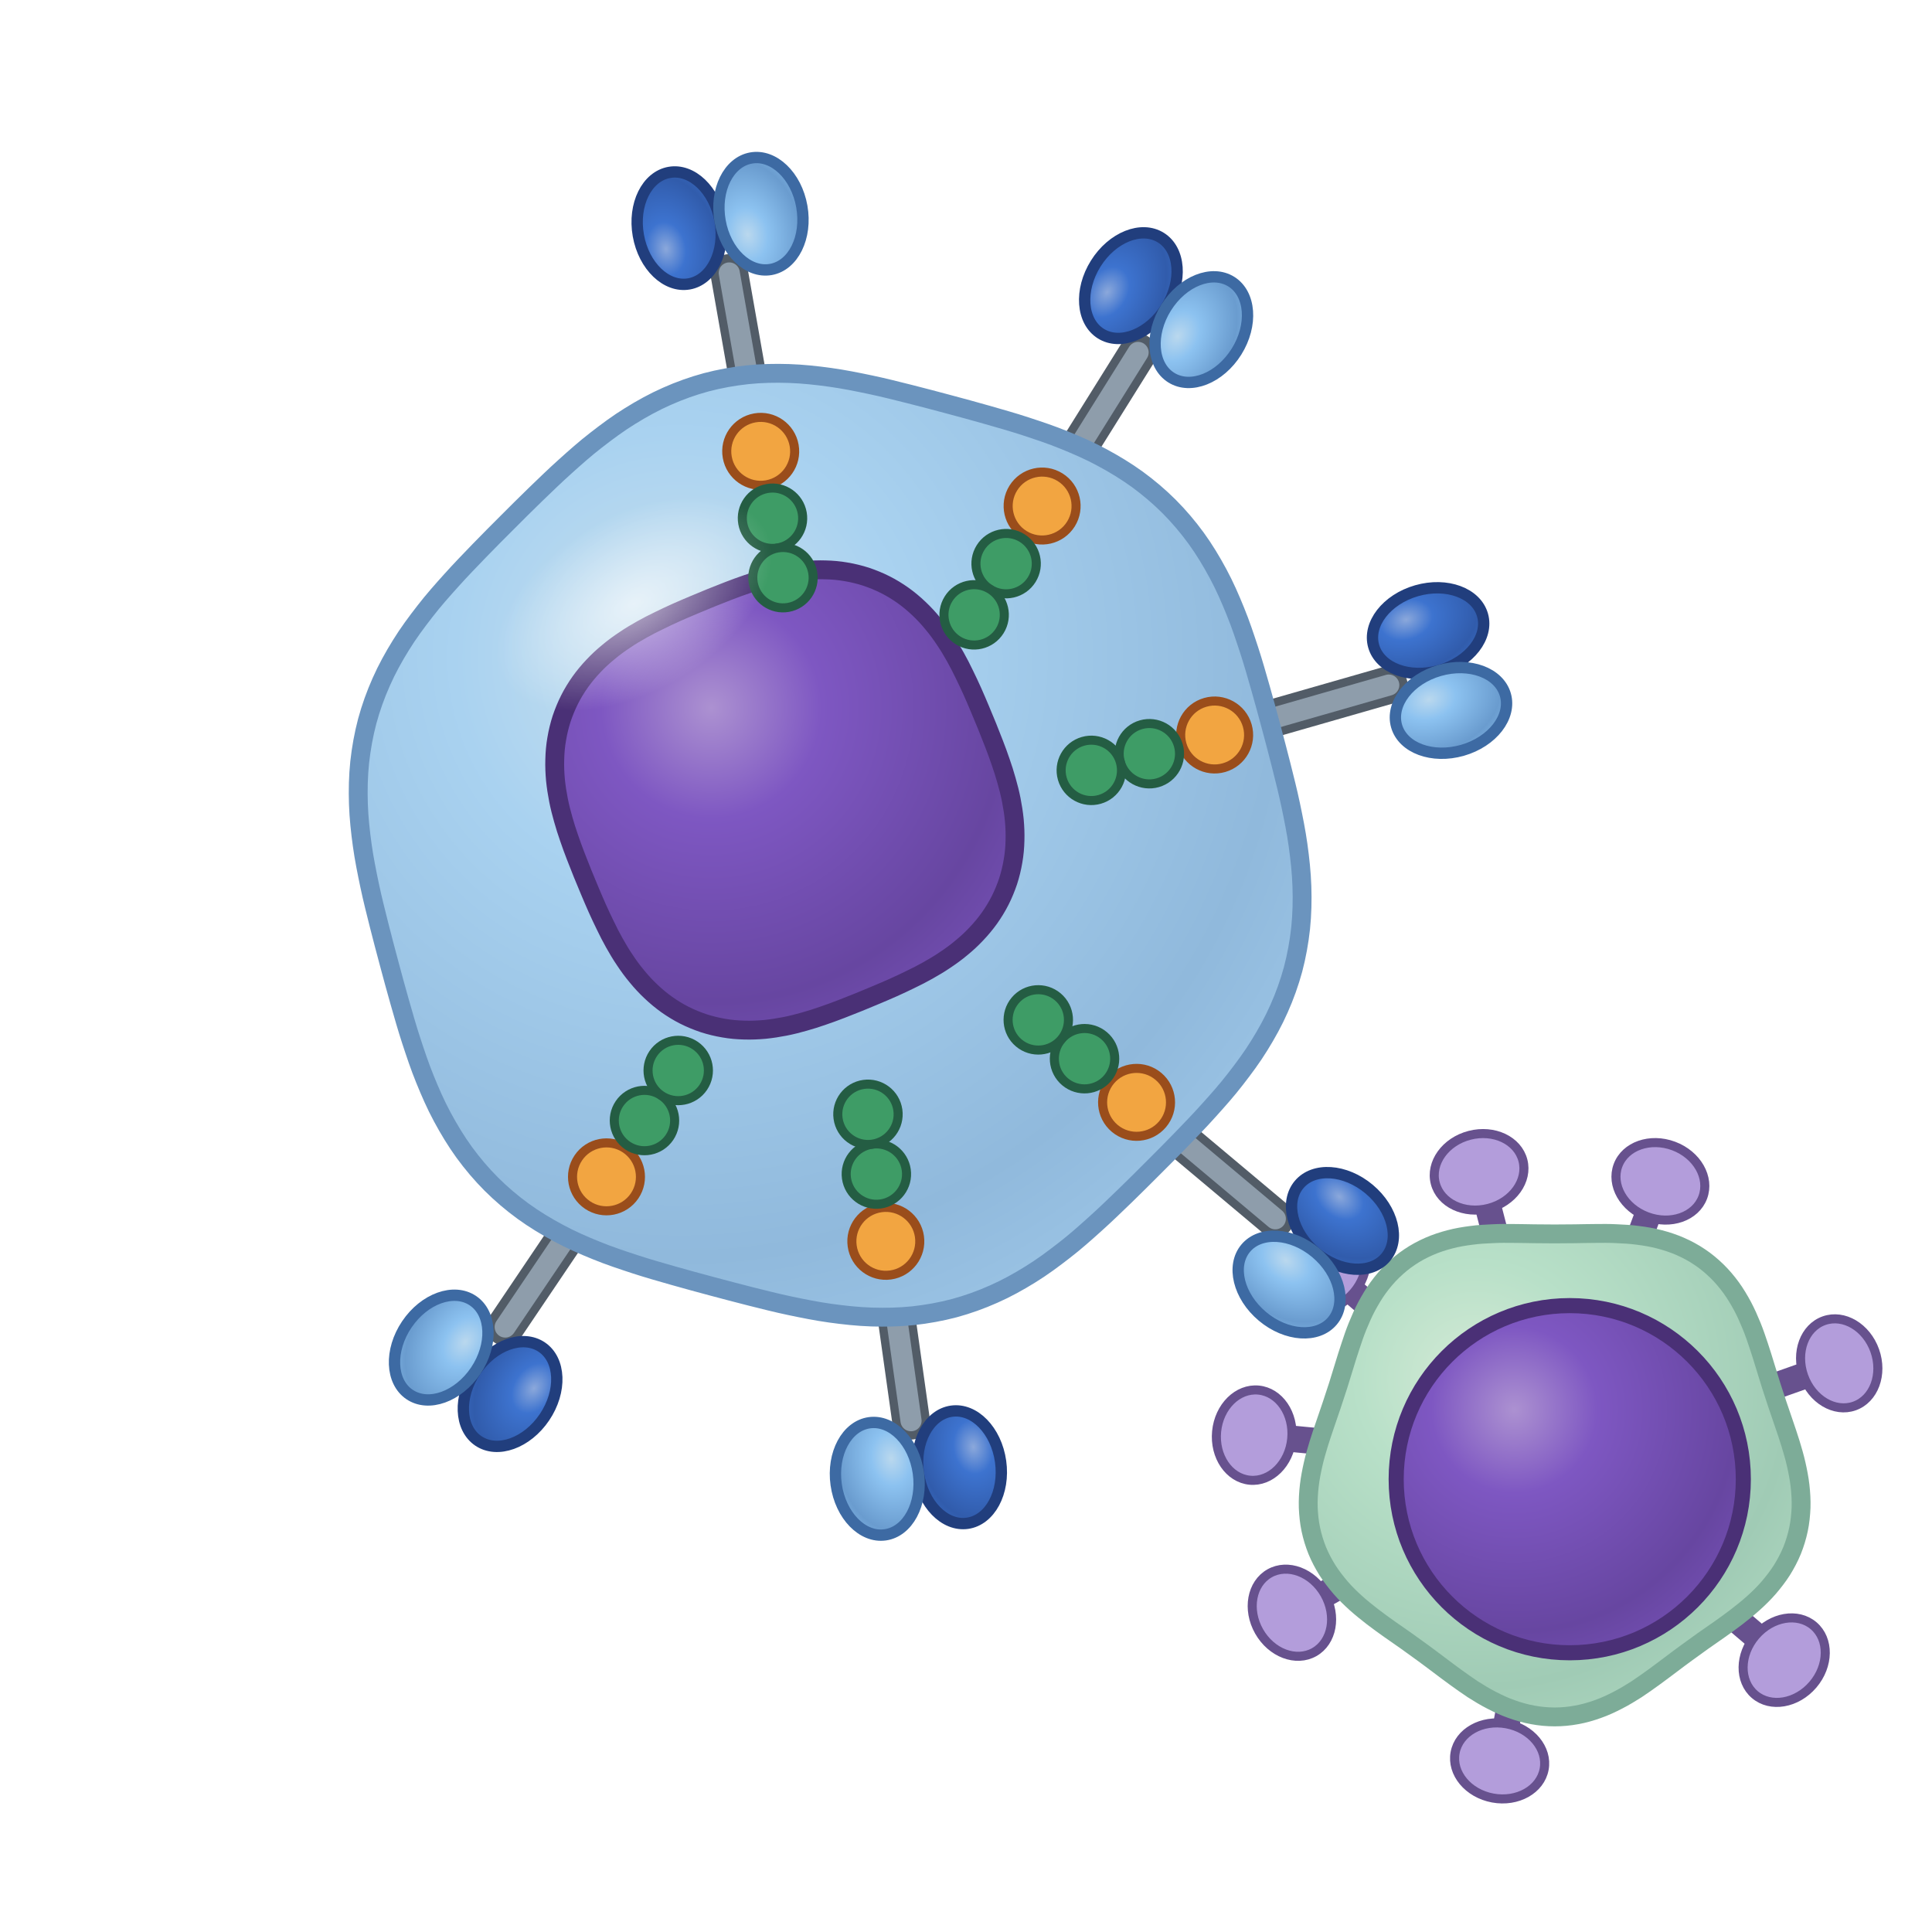
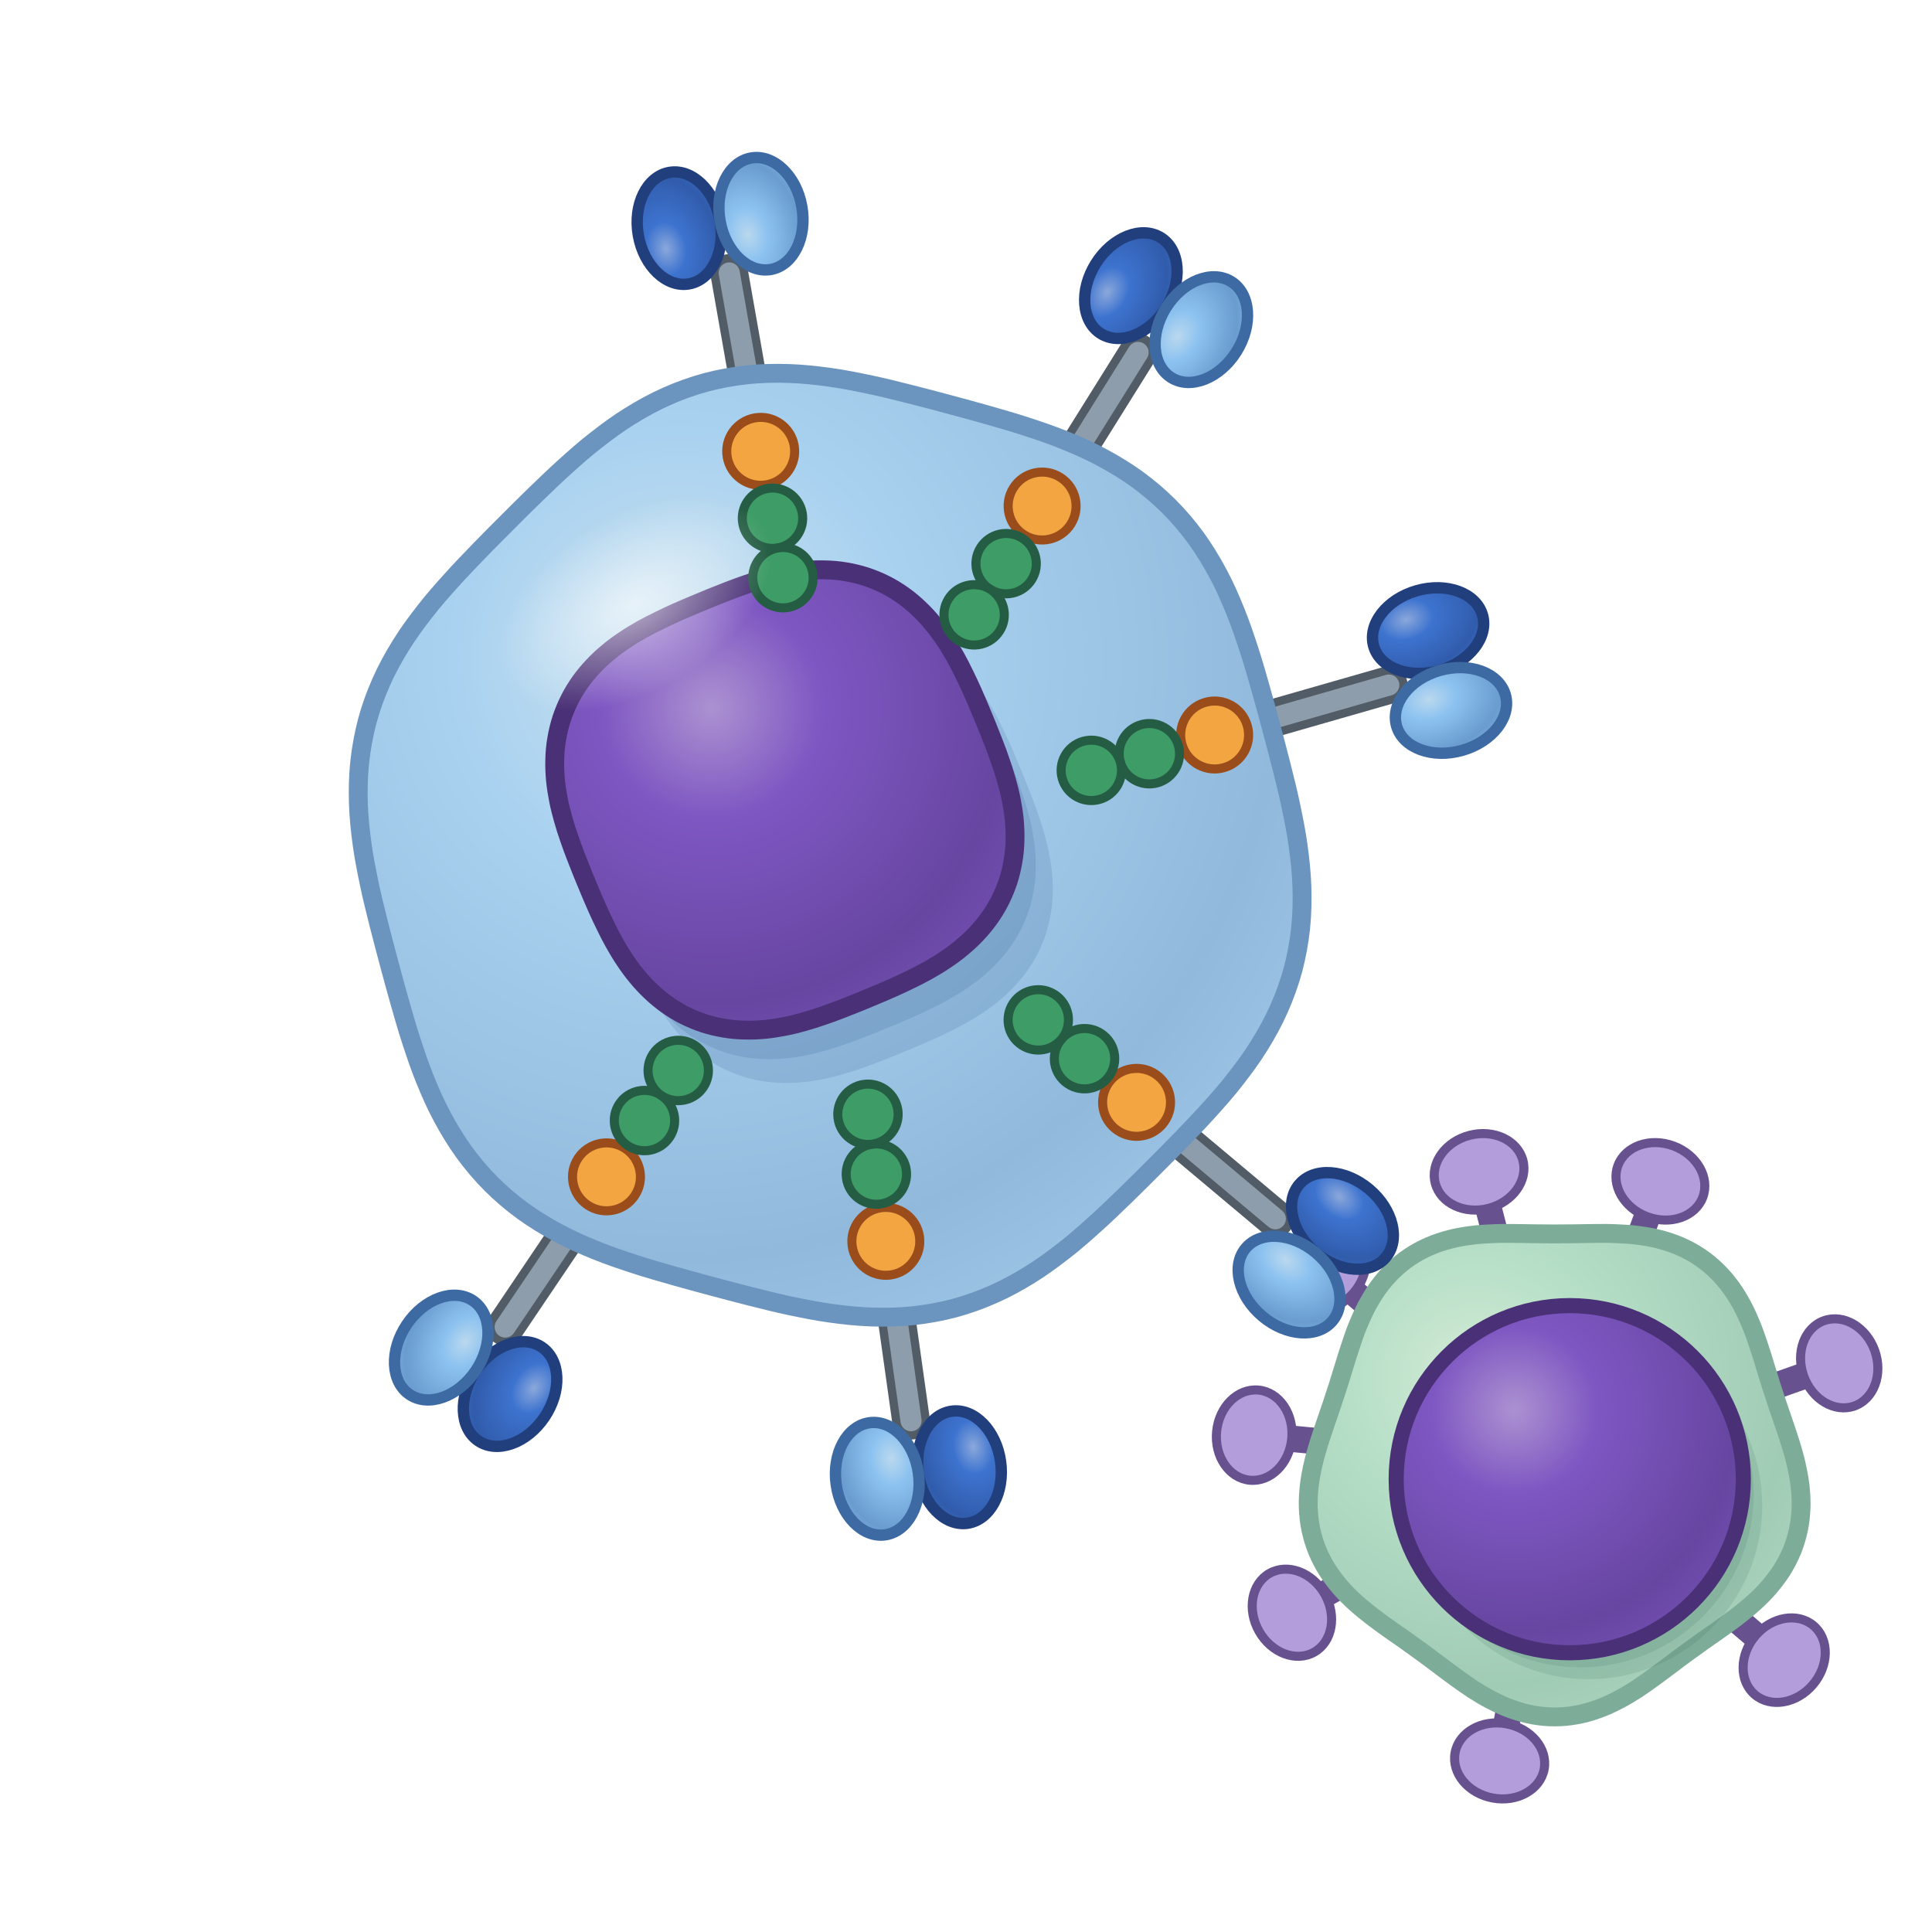
<svg xmlns="http://www.w3.org/2000/svg" viewBox="0 0 256 256" width="256" height="256" role="img" aria-labelledby="car-t-cell-title">
  <defs>
    <radialGradient id="car-t-cell-t" cx="0.34" cy="0.3" r="0.8">
      <stop offset="0" stop-color="#cbe1ee" />
      <stop offset="0.3" stop-color="#A9D2F0" />
      <stop offset="0.8" stop-color="#90b9dc" />
      <stop offset="1" stop-color="#9cc5e6" />
    </radialGradient>
    <radialGradient id="car-t-cell-b" cx="0.34" cy="0.3" r="0.8">
      <stop offset="0" stop-color="#d4ead6" />
      <stop offset="0.3" stop-color="#B8E0C8" />
      <stop offset="0.8" stop-color="#a0cbb5" />
      <stop offset="1" stop-color="#acd5be" />
    </radialGradient>
    <radialGradient id="car-t-cell-nucleus" cx="0.34" cy="0.3" r="0.8">
      <stop offset="0" stop-color="#ac91d1" />
      <stop offset="0.3" stop-color="#7E57C2" />
      <stop offset="0.8" stop-color="#6746a1" />
      <stop offset="1" stop-color="#734fb2" />
    </radialGradient>
    <radialGradient id="car-t-cell-heavy" cx="0.34" cy="0.3" r="0.8">
      <stop offset="0" stop-color="#8ba8db" />
      <stop offset="0.3" stop-color="#3D73CF" />
      <stop offset="0.8" stop-color="#315cac" />
      <stop offset="1" stop-color="#3768bd" />
    </radialGradient>
    <radialGradient id="car-t-cell-light" cx="0.34" cy="0.3" r="0.8">
      <stop offset="0" stop-color="#bad8ee" />
      <stop offset="0.3" stop-color="#8CC2F0" />
      <stop offset="0.8" stop-color="#6a9ccf" />
      <stop offset="1" stop-color="#7bafdf" />
    </radialGradient>
    <radialGradient id="car-t-cell-gloss">
      <stop offset="0" stop-color="#fff" stop-opacity="0.62" />
      <stop offset="1" stop-color="#fff" stop-opacity="0" />
    </radialGradient>
  </defs>
  <g transform="rotate(-209.4972 206 194)">
    <line x1="236" y1="194" x2="242" y2="194" stroke="#67518e" stroke-width="3.5" stroke-linecap="round" />
    <ellipse cx="246" cy="194" rx="5" ry="6" fill="#B39DDB" stroke="#67518e" stroke-width="1.2" />
  </g>
  <g transform="rotate(-174.4972 206 194)">
    <line x1="236" y1="194" x2="242" y2="194" stroke="#67518e" stroke-width="3.5" stroke-linecap="round" />
    <ellipse cx="246" cy="194" rx="5" ry="6" fill="#B39DDB" stroke="#67518e" stroke-width="1.2" />
  </g>
  <g transform="rotate(-139.4972 206 194)">
    <line x1="236" y1="194" x2="242" y2="194" stroke="#67518e" stroke-width="3.5" stroke-linecap="round" />
    <ellipse cx="246" cy="194" rx="5" ry="6" fill="#B39DDB" stroke="#67518e" stroke-width="1.2" />
  </g>
  <g transform="rotate(-104.4972 206 194)">
    <line x1="236" y1="194" x2="242" y2="194" stroke="#67518e" stroke-width="3.5" stroke-linecap="round" />
    <ellipse cx="246" cy="194" rx="5" ry="6" fill="#B39DDB" stroke="#67518e" stroke-width="1.2" />
  </g>
  <g transform="rotate(-69.49715 206 194)">
    <line x1="236" y1="194" x2="242" y2="194" stroke="#67518e" stroke-width="3.5" stroke-linecap="round" />
    <ellipse cx="246" cy="194" rx="5" ry="6" fill="#B39DDB" stroke="#67518e" stroke-width="1.2" />
  </g>
  <g transform="rotate(-19.49715 206 194)">
    <line x1="236" y1="194" x2="242" y2="194" stroke="#67518e" stroke-width="3.5" stroke-linecap="round" />
    <ellipse cx="246" cy="194" rx="5" ry="6" fill="#B39DDB" stroke="#67518e" stroke-width="1.2" />
  </g>
  <g transform="rotate(-259.4972 206 194)">
    <line x1="236" y1="194" x2="242" y2="194" stroke="#67518e" stroke-width="3.5" stroke-linecap="round" />
    <ellipse cx="246" cy="194" rx="5" ry="6" fill="#B39DDB" stroke="#67518e" stroke-width="1.2" />
  </g>
  <g transform="rotate(40.50285 206 194)">
    <line x1="236" y1="194" x2="242" y2="194" stroke="#67518e" stroke-width="3.5" stroke-linecap="round" />
    <ellipse cx="246" cy="194" rx="5" ry="6" fill="#B39DDB" stroke="#67518e" stroke-width="1.2" />
  </g>
  <path d="M238 194C238.21 194.93 238.4 195.88 238.51 196.84C238.62 197.8 238.68 198.79 238.65 199.76C238.61 200.73 238.51 201.71 238.31 202.66C238.11 203.61 237.82 204.55 237.46 205.45C237.09 206.35 236.63 207.22 236.12 208.04C235.6 208.86 234.99 209.64 234.36 210.38C233.73 211.11 233.03 211.79 232.32 212.43C231.61 213.07 230.86 213.66 230.12 214.24C229.38 214.81 228.62 215.35 227.88 215.88C227.13 216.41 226.39 216.92 225.66 217.43C224.93 217.95 224.22 218.46 223.5 218.99C222.78 219.51 222.07 220.05 221.35 220.59C220.63 221.13 219.91 221.68 219.16 222.22C218.41 222.76 217.65 223.31 216.86 223.83C216.06 224.34 215.24 224.84 214.38 225.28C213.53 225.72 212.64 226.14 211.72 226.46C210.81 226.79 209.86 227.06 208.91 227.23C207.95 227.41 206.97 227.5 206 227.5C205.03 227.5 204.05 227.41 203.09 227.23C202.14 227.06 201.19 226.79 200.28 226.46C199.36 226.14 198.47 225.72 197.62 225.28C196.76 224.84 195.94 224.34 195.14 223.83C194.35 223.31 193.59 222.76 192.84 222.22C192.09 221.68 191.37 221.13 190.65 220.59C189.93 220.05 189.22 219.51 188.5 218.99C187.78 218.46 187.07 217.95 186.34 217.43C185.61 216.92 184.87 216.41 184.12 215.88C183.38 215.35 182.62 214.81 181.88 214.24C181.14 213.66 180.39 213.07 179.68 212.43C178.97 211.79 178.27 211.11 177.64 210.38C177.01 209.64 176.4 208.86 175.88 208.04C175.37 207.22 174.91 206.35 174.54 205.45C174.18 204.55 173.89 203.61 173.69 202.66C173.49 201.71 173.39 200.73 173.35 199.76C173.32 198.79 173.38 197.8 173.49 196.84C173.6 195.88 173.79 194.93 174 194C174.21 193.07 174.48 192.16 174.75 191.27C175.02 190.37 175.33 189.51 175.62 188.64C175.91 187.78 176.21 186.94 176.49 186.09C176.77 185.25 177.05 184.41 177.32 183.56C177.59 182.71 177.84 181.86 178.11 181C178.38 180.13 178.64 179.25 178.94 178.38C179.23 177.5 179.53 176.6 179.89 175.72C180.25 174.84 180.64 173.95 181.09 173.1C181.55 172.25 182.05 171.4 182.62 170.62C183.19 169.84 183.83 169.08 184.52 168.41C185.22 167.73 185.98 167.1 186.79 166.56C187.59 166.02 188.46 165.55 189.35 165.16C190.24 164.77 191.18 164.46 192.11 164.22C193.05 163.97 194.02 163.81 194.97 163.69C195.92 163.56 196.88 163.51 197.82 163.47C198.76 163.42 199.69 163.43 200.61 163.44C201.53 163.44 202.43 163.47 203.33 163.48C204.23 163.49 205.11 163.5 206 163.5C206.89 163.5 207.77 163.49 208.67 163.48C209.57 163.47 210.47 163.44 211.39 163.44C212.31 163.43 213.24 163.42 214.18 163.47C215.12 163.51 216.08 163.56 217.03 163.69C217.98 163.81 218.95 163.97 219.89 164.22C220.82 164.46 221.76 164.77 222.65 165.16C223.54 165.55 224.41 166.02 225.21 166.56C226.02 167.1 226.78 167.73 227.48 168.41C228.17 169.08 228.81 169.84 229.38 170.62C229.95 171.4 230.45 172.25 230.91 173.1C231.36 173.95 231.75 174.84 232.11 175.72C232.47 176.6 232.77 177.5 233.06 178.37C233.36 179.25 233.62 180.13 233.89 181C234.16 181.86 234.41 182.71 234.68 183.56C234.95 184.41 235.23 185.25 235.51 186.09C235.79 186.94 236.09 187.78 236.38 188.64C236.67 189.51 236.98 190.37 237.25 191.27C237.52 192.16 237.79 193.07 238 194Z" fill="url(#car-t-cell-b)" stroke="#7dac98" stroke-width="2.5" />
+   <g transform="translate(1.38 1.93)">
+     <circle cx="208" cy="196" r="23" fill="#2e6558" opacity="0.13" />
+   </g>
+   <g transform="translate(2.5 3.5)">
+     <circle cx="208" cy="196" r="23" fill="#2e6558" opacity="0.13" />
+   </g>
  <circle cx="208" cy="196" r="23" fill="url(#car-t-cell-nucleus)" stroke="#4a3076" stroke-width="2" />
  <g transform="rotate(-100 110 112)">
    <line x1="168" y1="112" x2="187" y2="112" stroke="#525c67" stroke-width="5" stroke-linecap="round" />
    <line x1="168" y1="112" x2="187" y2="112" stroke="#8E9DAB" stroke-width="2.8" stroke-linecap="round" />
    <ellipse cx="194" cy="106.5" rx="7.5" ry="5.5" fill="url(#car-t-cell-heavy)" stroke="#213e7d" stroke-width="1.5" />
    <ellipse cx="194" cy="117.5" rx="7.5" ry="5.5" fill="url(#car-t-cell-light)" stroke="#3d6aa3" stroke-width="1.5" />
  </g>
  <g transform="rotate(-58 110 112)">
    <line x1="168" y1="112" x2="187" y2="112" stroke="#525c67" stroke-width="5" stroke-linecap="round" />
    <line x1="168" y1="112" x2="187" y2="112" stroke="#8E9DAB" stroke-width="2.8" stroke-linecap="round" />
    <ellipse cx="194" cy="106.5" rx="7.5" ry="5.5" fill="url(#car-t-cell-heavy)" stroke="#213e7d" stroke-width="1.5" />
    <ellipse cx="194" cy="117.5" rx="7.5" ry="5.5" fill="url(#car-t-cell-light)" stroke="#3d6aa3" stroke-width="1.5" />
  </g>
  <g transform="rotate(-16 110 112)">
    <line x1="168" y1="112" x2="187" y2="112" stroke="#525c67" stroke-width="5" stroke-linecap="round" />
    <line x1="168" y1="112" x2="187" y2="112" stroke="#8E9DAB" stroke-width="2.8" stroke-linecap="round" />
    <ellipse cx="194" cy="106.5" rx="7.5" ry="5.5" fill="url(#car-t-cell-heavy)" stroke="#213e7d" stroke-width="1.5" />
    <ellipse cx="194" cy="117.5" rx="7.5" ry="5.5" fill="url(#car-t-cell-light)" stroke="#3d6aa3" stroke-width="1.5" />
  </g>
  <g transform="rotate(40 110 112)">
    <line x1="168" y1="112" x2="187" y2="112" stroke="#525c67" stroke-width="5" stroke-linecap="round" />
    <line x1="168" y1="112" x2="187" y2="112" stroke="#8E9DAB" stroke-width="2.8" stroke-linecap="round" />
    <ellipse cx="194" cy="106.5" rx="7.5" ry="5.5" fill="url(#car-t-cell-heavy)" stroke="#213e7d" stroke-width="1.5" />
    <ellipse cx="194" cy="117.5" rx="7.5" ry="5.5" fill="url(#car-t-cell-light)" stroke="#3d6aa3" stroke-width="1.5" />
  </g>
  <g transform="rotate(82 110 112)">
    <line x1="168" y1="112" x2="187" y2="112" stroke="#525c67" stroke-width="5" stroke-linecap="round" />
    <line x1="168" y1="112" x2="187" y2="112" stroke="#8E9DAB" stroke-width="2.8" stroke-linecap="round" />
    <ellipse cx="194" cy="106.5" rx="7.5" ry="5.5" fill="url(#car-t-cell-heavy)" stroke="#213e7d" stroke-width="1.5" />
    <ellipse cx="194" cy="117.5" rx="7.5" ry="5.5" fill="url(#car-t-cell-light)" stroke="#3d6aa3" stroke-width="1.5" />
  </g>
  <g transform="rotate(124 110 112)">
    <line x1="168" y1="112" x2="187" y2="112" stroke="#525c67" stroke-width="5" stroke-linecap="round" />
    <line x1="168" y1="112" x2="187" y2="112" stroke="#8E9DAB" stroke-width="2.8" stroke-linecap="round" />
    <ellipse cx="194" cy="106.5" rx="7.5" ry="5.5" fill="url(#car-t-cell-heavy)" stroke="#213e7d" stroke-width="1.5" />
    <ellipse cx="194" cy="117.5" rx="7.5" ry="5.5" fill="url(#car-t-cell-light)" stroke="#3d6aa3" stroke-width="1.5" />
  </g>
  <path d="M172 112C172.25 113.8 172.45 115.64 172.51 117.47C172.57 119.3 172.53 121.16 172.34 122.99C172.14 124.82 171.81 126.66 171.34 128.44C170.86 130.21 170.23 131.97 169.48 133.65C168.74 135.33 167.84 136.96 166.87 138.52C165.91 140.08 164.81 141.56 163.69 143C162.58 144.44 161.37 145.8 160.17 147.13C158.97 148.47 157.73 149.74 156.5 151.02C155.27 152.29 154.03 153.53 152.78 154.78C151.53 156.03 150.29 157.27 149.02 158.5C147.74 159.73 146.47 160.97 145.13 162.17C143.8 163.37 142.44 164.58 141 165.69C139.56 166.81 138.08 167.91 136.52 168.87C134.96 169.84 133.33 170.74 131.65 171.48C129.97 172.23 128.21 172.86 126.44 173.34C124.66 173.81 122.82 174.14 120.99 174.34C119.16 174.53 117.3 174.57 115.47 174.51C113.64 174.45 111.8 174.25 110 174C108.2 173.75 106.42 173.39 104.66 173.02C102.9 172.65 101.18 172.21 99.46 171.78C97.74 171.35 96.04 170.89 94.34 170.44C92.64 169.98 90.94 169.53 89.24 169.04C87.53 168.55 85.82 168.07 84.11 167.51C82.41 166.95 80.68 166.38 79 165.69C77.32 165.01 75.62 164.27 74.01 163.4C72.39 162.53 70.8 161.57 69.31 160.49C67.83 159.41 66.4 158.2 65.1 156.9C63.8 155.6 62.59 154.17 61.51 152.69C60.43 151.2 59.47 149.61 58.6 147.99C57.73 146.38 56.99 144.68 56.31 143C55.62 141.32 55.05 139.59 54.49 137.89C53.93 136.18 53.45 134.47 52.96 132.76C52.47 131.06 52.02 129.36 51.56 127.66C51.11 125.96 50.65 124.26 50.22 122.54C49.79 120.82 49.35 119.1 48.98 117.34C48.61 115.58 48.25 113.8 48 112C47.75 110.2 47.55 108.36 47.49 106.53C47.43 104.7 47.47 102.84 47.66 101.01C47.86 99.18 48.19 97.34 48.66 95.56C49.14 93.79 49.77 92.03 50.52 90.35C51.26 88.67 52.16 87.04 53.13 85.48C54.09 83.92 55.19 82.44 56.31 81C57.42 79.56 58.63 78.2 59.83 76.87C61.03 75.53 62.27 74.26 63.5 72.98C64.73 71.71 65.97 70.47 67.22 69.22C68.47 67.97 69.71 66.73 70.98 65.5C72.26 64.27 73.53 63.03 74.87 61.83C76.2 60.63 77.56 59.42 79 58.31C80.44 57.19 81.92 56.09 83.48 55.13C85.04 54.16 86.67 53.26 88.35 52.52C90.03 51.77 91.79 51.14 93.56 50.66C95.34 50.19 97.18 49.86 99.01 49.66C100.84 49.47 102.7 49.43 104.53 49.49C106.36 49.55 108.2 49.75 110 50C111.8 50.25 113.58 50.61 115.34 50.98C117.1 51.35 118.82 51.79 120.54 52.22C122.26 52.65 123.96 53.11 125.66 53.56C127.36 54.02 129.06 54.47 130.76 54.96C132.47 55.45 134.18 55.93 135.89 56.49C137.59 57.05 139.32 57.62 141 58.31C142.68 58.99 144.38 59.73 145.99 60.6C147.61 61.47 149.2 62.43 150.69 63.51C152.17 64.59 153.6 65.8 154.9 67.1C156.2 68.4 157.41 69.83 158.49 71.31C159.57 72.8 160.53 74.39 161.4 76.01C162.27 77.62 163.01 79.32 163.69 81C164.38 82.68 164.95 84.41 165.51 86.11C166.07 87.82 166.55 89.53 167.04 91.24C167.53 92.94 167.98 94.64 168.44 96.34C168.89 98.04 169.35 99.74 169.78 101.46C170.21 103.18 170.65 104.9 171.02 106.66C171.39 108.42 171.75 110.2 172 112Z" fill="url(#car-t-cell-t)" stroke="#6b94be" stroke-width="2.5" />
+   <g transform="translate(2.75 3.85)">
+     <path d="M134 106C134.17 106.87 134.31 107.76 134.4 108.66C134.48 109.56 134.52 110.47 134.49 111.38C134.47 112.28 134.39 113.2 134.23 114.1C134.08 115 133.86 115.9 133.58 116.77C133.29 117.63 132.94 118.49 132.53 119.3C132.12 120.12 131.63 120.91 131.11 121.65C130.58 122.39 129.99 123.1 129.36 123.76C128.74 124.42 128.07 125.04 127.37 125.61C126.68 126.19 125.95 126.72 125.21 127.21C124.48 127.71 123.71 128.16 122.95 128.59C122.19 129.02 121.42 129.41 120.65 129.78C119.89 130.16 119.12 130.51 118.35 130.86C117.58 131.2 116.82 131.53 116.05 131.85C115.29 132.17 114.53 132.49 113.76 132.8C112.98 133.11 112.21 133.42 111.43 133.72C110.64 134.02 109.85 134.32 109.04 134.59C108.23 134.87 107.41 135.14 106.57 135.37C105.73 135.61 104.87 135.83 104 136C103.13 136.17 102.24 136.31 101.34 136.4C100.44 136.48 99.53 136.52 98.62 136.49C97.72 136.47 96.8 136.39 95.9 136.23C95 136.08 94.1 135.86 93.23 135.58C92.37 135.29 91.51 134.94 90.7 134.53C89.88 134.12 89.09 133.63 88.35 133.11C87.61 132.58 86.9 131.99 86.24 131.36C85.58 130.74 84.96 130.07 84.39 129.37C83.81 128.68 83.28 127.95 82.79 127.21C82.29 126.48 81.84 125.71 81.41 124.95C80.98 124.19 80.59 123.42 80.22 122.65C79.84 121.89 79.49 121.12 79.14 120.35C78.8 119.58 78.47 118.82 78.15 118.05C77.83 117.29 77.51 116.53 77.2 115.76C76.89 114.98 76.58 114.21 76.28 113.43C75.98 112.64 75.68 111.85 75.41 111.04C75.13 110.23 74.86 109.41 74.63 108.57C74.39 107.73 74.17 106.87 74 106C73.83 105.13 73.69 104.24 73.6 103.34C73.52 102.44 73.48 101.53 73.51 100.62C73.53 99.72 73.61 98.8 73.77 97.9C73.92 97 74.14 96.1 74.42 95.23C74.71 94.37 75.06 93.51 75.47 92.7C75.88 91.88 76.37 91.09 76.89 90.35C77.42 89.61 78.01 88.9 78.64 88.24C79.26 87.58 79.93 86.96 80.63 86.39C81.32 85.81 82.05 85.28 82.79 84.79C83.52 84.29 84.29 83.84 85.05 83.41C85.81 82.98 86.58 82.59 87.35 82.22C88.11 81.84 88.88 81.49 89.65 81.14C90.42 80.8 91.18 80.47 91.95 80.15C92.71 79.83 93.47 79.51 94.24 79.2C95.02 78.89 95.79 78.58 96.57 78.28C97.36 77.98 98.15 77.68 98.96 77.41C99.77 77.13 100.59 76.86 101.43 76.63C102.27 76.39 103.13 76.17 104 76C104.87 75.83 105.76 75.69 106.66 75.6C107.56 75.52 108.47 75.48 109.38 75.51C110.28 75.53 111.2 75.61 112.1 75.77C113 75.92 113.9 76.14 114.77 76.42C115.63 76.71 116.49 77.06 117.3 77.47C118.12 77.88 118.91 78.37 119.65 78.89C120.39 79.42 121.1 80.01 121.76 80.64C122.42 81.26 123.04 81.93 123.61 82.63C124.19 83.32 124.72 84.05 125.21 84.79C125.71 85.52 126.16 86.29 126.59 87.05C127.02 87.81 127.41 88.58 127.78 89.35C128.16 90.11 128.51 90.88 128.86 91.65C129.2 92.42 129.53 93.18 129.85 93.95C130.17 94.71 130.49 95.47 130.8 96.24C131.11 97.02 131.42 97.79 131.72 98.57C132.02 99.36 132.32 100.15 132.59 100.96C132.87 101.77 133.14 102.59 133.37 103.43C133.61 104.27 133.83 105.13 134 106Z" fill="#19417c" opacity="0.13" />
+   </g>
+   <g transform="translate(5 7)">
+     <path d="M134 106C134.17 106.87 134.31 107.76 134.4 108.66C134.48 109.56 134.52 110.47 134.49 111.38C134.47 112.28 134.39 113.2 134.23 114.1C134.08 115 133.86 115.9 133.58 116.77C133.29 117.63 132.94 118.49 132.53 119.3C132.12 120.12 131.63 120.91 131.11 121.65C130.58 122.39 129.99 123.1 129.36 123.76C128.74 124.42 128.07 125.04 127.37 125.61C126.68 126.19 125.95 126.72 125.21 127.21C124.48 127.71 123.71 128.16 122.95 128.59C122.19 129.02 121.42 129.41 120.65 129.78C119.89 130.16 119.12 130.51 118.35 130.86C117.58 131.2 116.82 131.53 116.05 131.85C115.29 132.17 114.53 132.49 113.76 132.8C112.98 133.11 112.21 133.42 111.43 133.72C110.64 134.02 109.85 134.32 109.04 134.59C108.23 134.87 107.41 135.14 106.57 135.37C105.73 135.61 104.87 135.83 104 136C103.13 136.17 102.24 136.31 101.34 136.4C100.44 136.48 99.53 136.52 98.62 136.49C97.72 136.47 96.8 136.39 95.9 136.23C95 136.08 94.1 135.86 93.23 135.58C92.37 135.29 91.51 134.94 90.7 134.53C89.88 134.12 89.09 133.63 88.35 133.11C87.61 132.58 86.9 131.99 86.24 131.36C85.58 130.74 84.96 130.07 84.39 129.37C83.81 128.68 83.28 127.95 82.79 127.21C82.29 126.48 81.84 125.71 81.41 124.95C80.98 124.19 80.59 123.42 80.22 122.65C79.84 121.89 79.49 121.12 79.14 120.35C78.8 119.58 78.47 118.82 78.15 118.05C77.83 117.29 77.51 116.53 77.2 115.76C76.89 114.98 76.58 114.21 76.28 113.43C75.98 112.64 75.68 111.85 75.41 111.04C75.13 110.23 74.86 109.41 74.63 108.57C74.39 107.73 74.17 106.87 74 106C73.83 105.13 73.69 104.24 73.6 103.34C73.52 102.44 73.48 101.53 73.51 100.62C73.53 99.72 73.61 98.8 73.77 97.9C73.92 97 74.14 96.1 74.42 95.23C74.71 94.37 75.06 93.51 75.47 92.7C75.88 91.88 76.37 91.09 76.89 90.35C77.42 89.61 78.01 88.9 78.64 88.24C79.26 87.58 79.93 86.96 80.63 86.39C81.32 85.81 82.05 85.28 82.79 84.79C83.52 84.29 84.29 83.84 85.05 83.41C85.81 82.98 86.58 82.59 87.35 82.22C88.11 81.84 88.88 81.49 89.65 81.14C90.42 80.8 91.18 80.47 91.95 80.15C92.71 79.83 93.47 79.51 94.24 79.2C95.02 78.89 95.79 78.58 96.57 78.28C97.36 77.98 98.15 77.68 98.96 77.41C99.77 77.13 100.59 76.86 101.43 76.63C102.27 76.39 103.13 76.17 104 76C104.87 75.83 105.76 75.69 106.66 75.6C107.56 75.52 108.47 75.48 109.38 75.51C110.28 75.53 111.2 75.61 112.1 75.77C113 75.92 113.9 76.14 114.77 76.42C115.63 76.71 116.49 77.06 117.3 77.47C118.12 77.88 118.91 78.37 119.65 78.89C120.39 79.42 121.1 80.01 121.76 80.64C122.42 81.26 123.04 81.93 123.61 82.63C124.19 83.32 124.72 84.05 125.21 84.79C125.71 85.52 126.16 86.29 126.59 87.05C127.02 87.81 127.41 88.58 127.78 89.35C128.16 90.11 128.51 90.88 128.86 91.65C129.2 92.42 129.53 93.18 129.85 93.95C130.17 94.71 130.49 95.47 130.8 96.24C131.11 97.02 131.42 97.79 131.72 98.57C132.02 99.36 132.32 100.15 132.59 100.96C132.87 101.77 133.14 102.59 133.37 103.43C133.61 104.27 133.83 105.13 134 106Z" fill="#19417c" opacity="0.13" />
+   </g>
  <path d="M134 106C134.17 106.87 134.31 107.76 134.4 108.66C134.48 109.56 134.52 110.47 134.49 111.38C134.47 112.28 134.39 113.2 134.23 114.1C134.08 115 133.86 115.9 133.58 116.77C133.29 117.63 132.94 118.49 132.53 119.3C132.12 120.12 131.63 120.91 131.11 121.65C130.58 122.39 129.99 123.1 129.36 123.76C128.74 124.42 128.07 125.04 127.37 125.61C126.68 126.19 125.95 126.72 125.21 127.21C124.48 127.71 123.71 128.16 122.95 128.59C122.19 129.02 121.42 129.41 120.65 129.78C119.89 130.16 119.12 130.51 118.35 130.86C117.58 131.2 116.82 131.53 116.05 131.85C115.29 132.17 114.53 132.49 113.76 132.8C112.98 133.11 112.21 133.42 111.43 133.72C110.64 134.02 109.85 134.32 109.04 134.59C108.23 134.87 107.41 135.14 106.57 135.37C105.73 135.61 104.87 135.83 104 136C103.13 136.17 102.24 136.31 101.34 136.4C100.44 136.48 99.53 136.52 98.62 136.49C97.72 136.47 96.8 136.39 95.9 136.23C95 136.08 94.1 135.86 93.23 135.58C92.37 135.29 91.51 134.94 90.7 134.53C89.88 134.12 89.09 133.63 88.35 133.11C87.61 132.58 86.9 131.99 86.24 131.36C85.58 130.74 84.96 130.07 84.39 129.37C83.81 128.68 83.28 127.95 82.79 127.21C82.29 126.48 81.84 125.71 81.41 124.95C80.98 124.19 80.59 123.42 80.22 122.65C79.84 121.89 79.49 121.12 79.14 120.35C78.8 119.58 78.47 118.82 78.15 118.05C77.83 117.29 77.51 116.53 77.2 115.76C76.89 114.98 76.58 114.21 76.28 113.43C75.98 112.64 75.68 111.85 75.41 111.04C75.13 110.23 74.86 109.41 74.63 108.57C74.39 107.73 74.17 106.87 74 106C73.83 105.13 73.69 104.24 73.6 103.34C73.52 102.44 73.48 101.53 73.51 100.62C73.53 99.72 73.61 98.8 73.77 97.9C73.92 97 74.14 96.1 74.42 95.23C74.71 94.37 75.06 93.51 75.47 92.7C75.88 91.88 76.37 91.09 76.89 90.35C77.42 89.61 78.01 88.9 78.64 88.24C79.26 87.58 79.93 86.96 80.63 86.39C81.32 85.81 82.05 85.28 82.79 84.79C83.52 84.29 84.29 83.84 85.05 83.41C85.81 82.98 86.58 82.59 87.35 82.22C88.11 81.84 88.88 81.49 89.65 81.14C90.42 80.8 91.18 80.47 91.95 80.15C92.71 79.83 93.47 79.51 94.24 79.2C95.02 78.89 95.79 78.58 96.57 78.28C97.36 77.98 98.15 77.68 98.96 77.41C99.77 77.13 100.59 76.86 101.43 76.63C102.27 76.39 103.13 76.17 104 76C104.87 75.83 105.76 75.69 106.66 75.6C107.56 75.52 108.47 75.48 109.38 75.51C110.28 75.53 111.2 75.61 112.1 75.77C113 75.92 113.9 76.14 114.77 76.42C115.63 76.71 116.49 77.06 117.3 77.47C118.12 77.88 118.91 78.37 119.65 78.89C120.39 79.42 121.1 80.01 121.76 80.64C122.42 81.26 123.04 81.93 123.61 82.63C124.19 83.32 124.72 84.05 125.21 84.79C125.71 85.52 126.16 86.29 126.59 87.05C127.02 87.81 127.41 88.58 127.78 89.35C128.16 90.11 128.51 90.88 128.86 91.65C129.2 92.42 129.53 93.18 129.85 93.95C130.17 94.71 130.49 95.47 130.8 96.24C131.11 97.02 131.42 97.79 131.72 98.57C132.02 99.36 132.32 100.15 132.59 100.96C132.87 101.77 133.14 102.59 133.37 103.43C133.61 104.27 133.83 105.13 134 106Z" fill="url(#car-t-cell-nucleus)" stroke="#4a3076" stroke-width="2.5" />
  <g transform="rotate(-100 110 112)">
    <circle cx="163" cy="112" r="4.5" fill="#F2A541" stroke="#9a4d1b" stroke-width="1.2" />
    <circle cx="154" cy="112" r="4" fill="#3E9C66" stroke="#245d43" stroke-width="1.2" />
    <circle cx="146" cy="112" r="4" fill="#3E9C66" stroke="#245d43" stroke-width="1.2" />
  </g>
  <g transform="rotate(-58 110 112)">
    <circle cx="163" cy="112" r="4.5" fill="#F2A541" stroke="#9a4d1b" stroke-width="1.2" />
    <circle cx="154" cy="112" r="4" fill="#3E9C66" stroke="#245d43" stroke-width="1.2" />
    <circle cx="146" cy="112" r="4" fill="#3E9C66" stroke="#245d43" stroke-width="1.2" />
  </g>
  <g transform="rotate(-16 110 112)">
    <circle cx="163" cy="112" r="4.5" fill="#F2A541" stroke="#9a4d1b" stroke-width="1.2" />
    <circle cx="154" cy="112" r="4" fill="#3E9C66" stroke="#245d43" stroke-width="1.2" />
    <circle cx="146" cy="112" r="4" fill="#3E9C66" stroke="#245d43" stroke-width="1.2" />
  </g>
  <g transform="rotate(40 110 112)">
    <circle cx="163" cy="112" r="4.5" fill="#F2A541" stroke="#9a4d1b" stroke-width="1.2" />
    <circle cx="154" cy="112" r="4" fill="#3E9C66" stroke="#245d43" stroke-width="1.2" />
    <circle cx="146" cy="112" r="4" fill="#3E9C66" stroke="#245d43" stroke-width="1.2" />
  </g>
  <g transform="rotate(82 110 112)">
    <circle cx="163" cy="112" r="4.5" fill="#F2A541" stroke="#9a4d1b" stroke-width="1.2" />
    <circle cx="154" cy="112" r="4" fill="#3E9C66" stroke="#245d43" stroke-width="1.2" />
    <circle cx="146" cy="112" r="4" fill="#3E9C66" stroke="#245d43" stroke-width="1.2" />
  </g>
  <g transform="rotate(124 110 112)">
    <circle cx="163" cy="112" r="4.5" fill="#F2A541" stroke="#9a4d1b" stroke-width="1.2" />
    <circle cx="154" cy="112" r="4" fill="#3E9C66" stroke="#245d43" stroke-width="1.2" />
    <circle cx="146" cy="112" r="4" fill="#3E9C66" stroke="#245d43" stroke-width="1.2" />
  </g>
  <ellipse cx="84" cy="80" rx="20" ry="11.6" transform="rotate(-30 84 80)" fill="url(#car-t-cell-gloss)" />
</svg>
